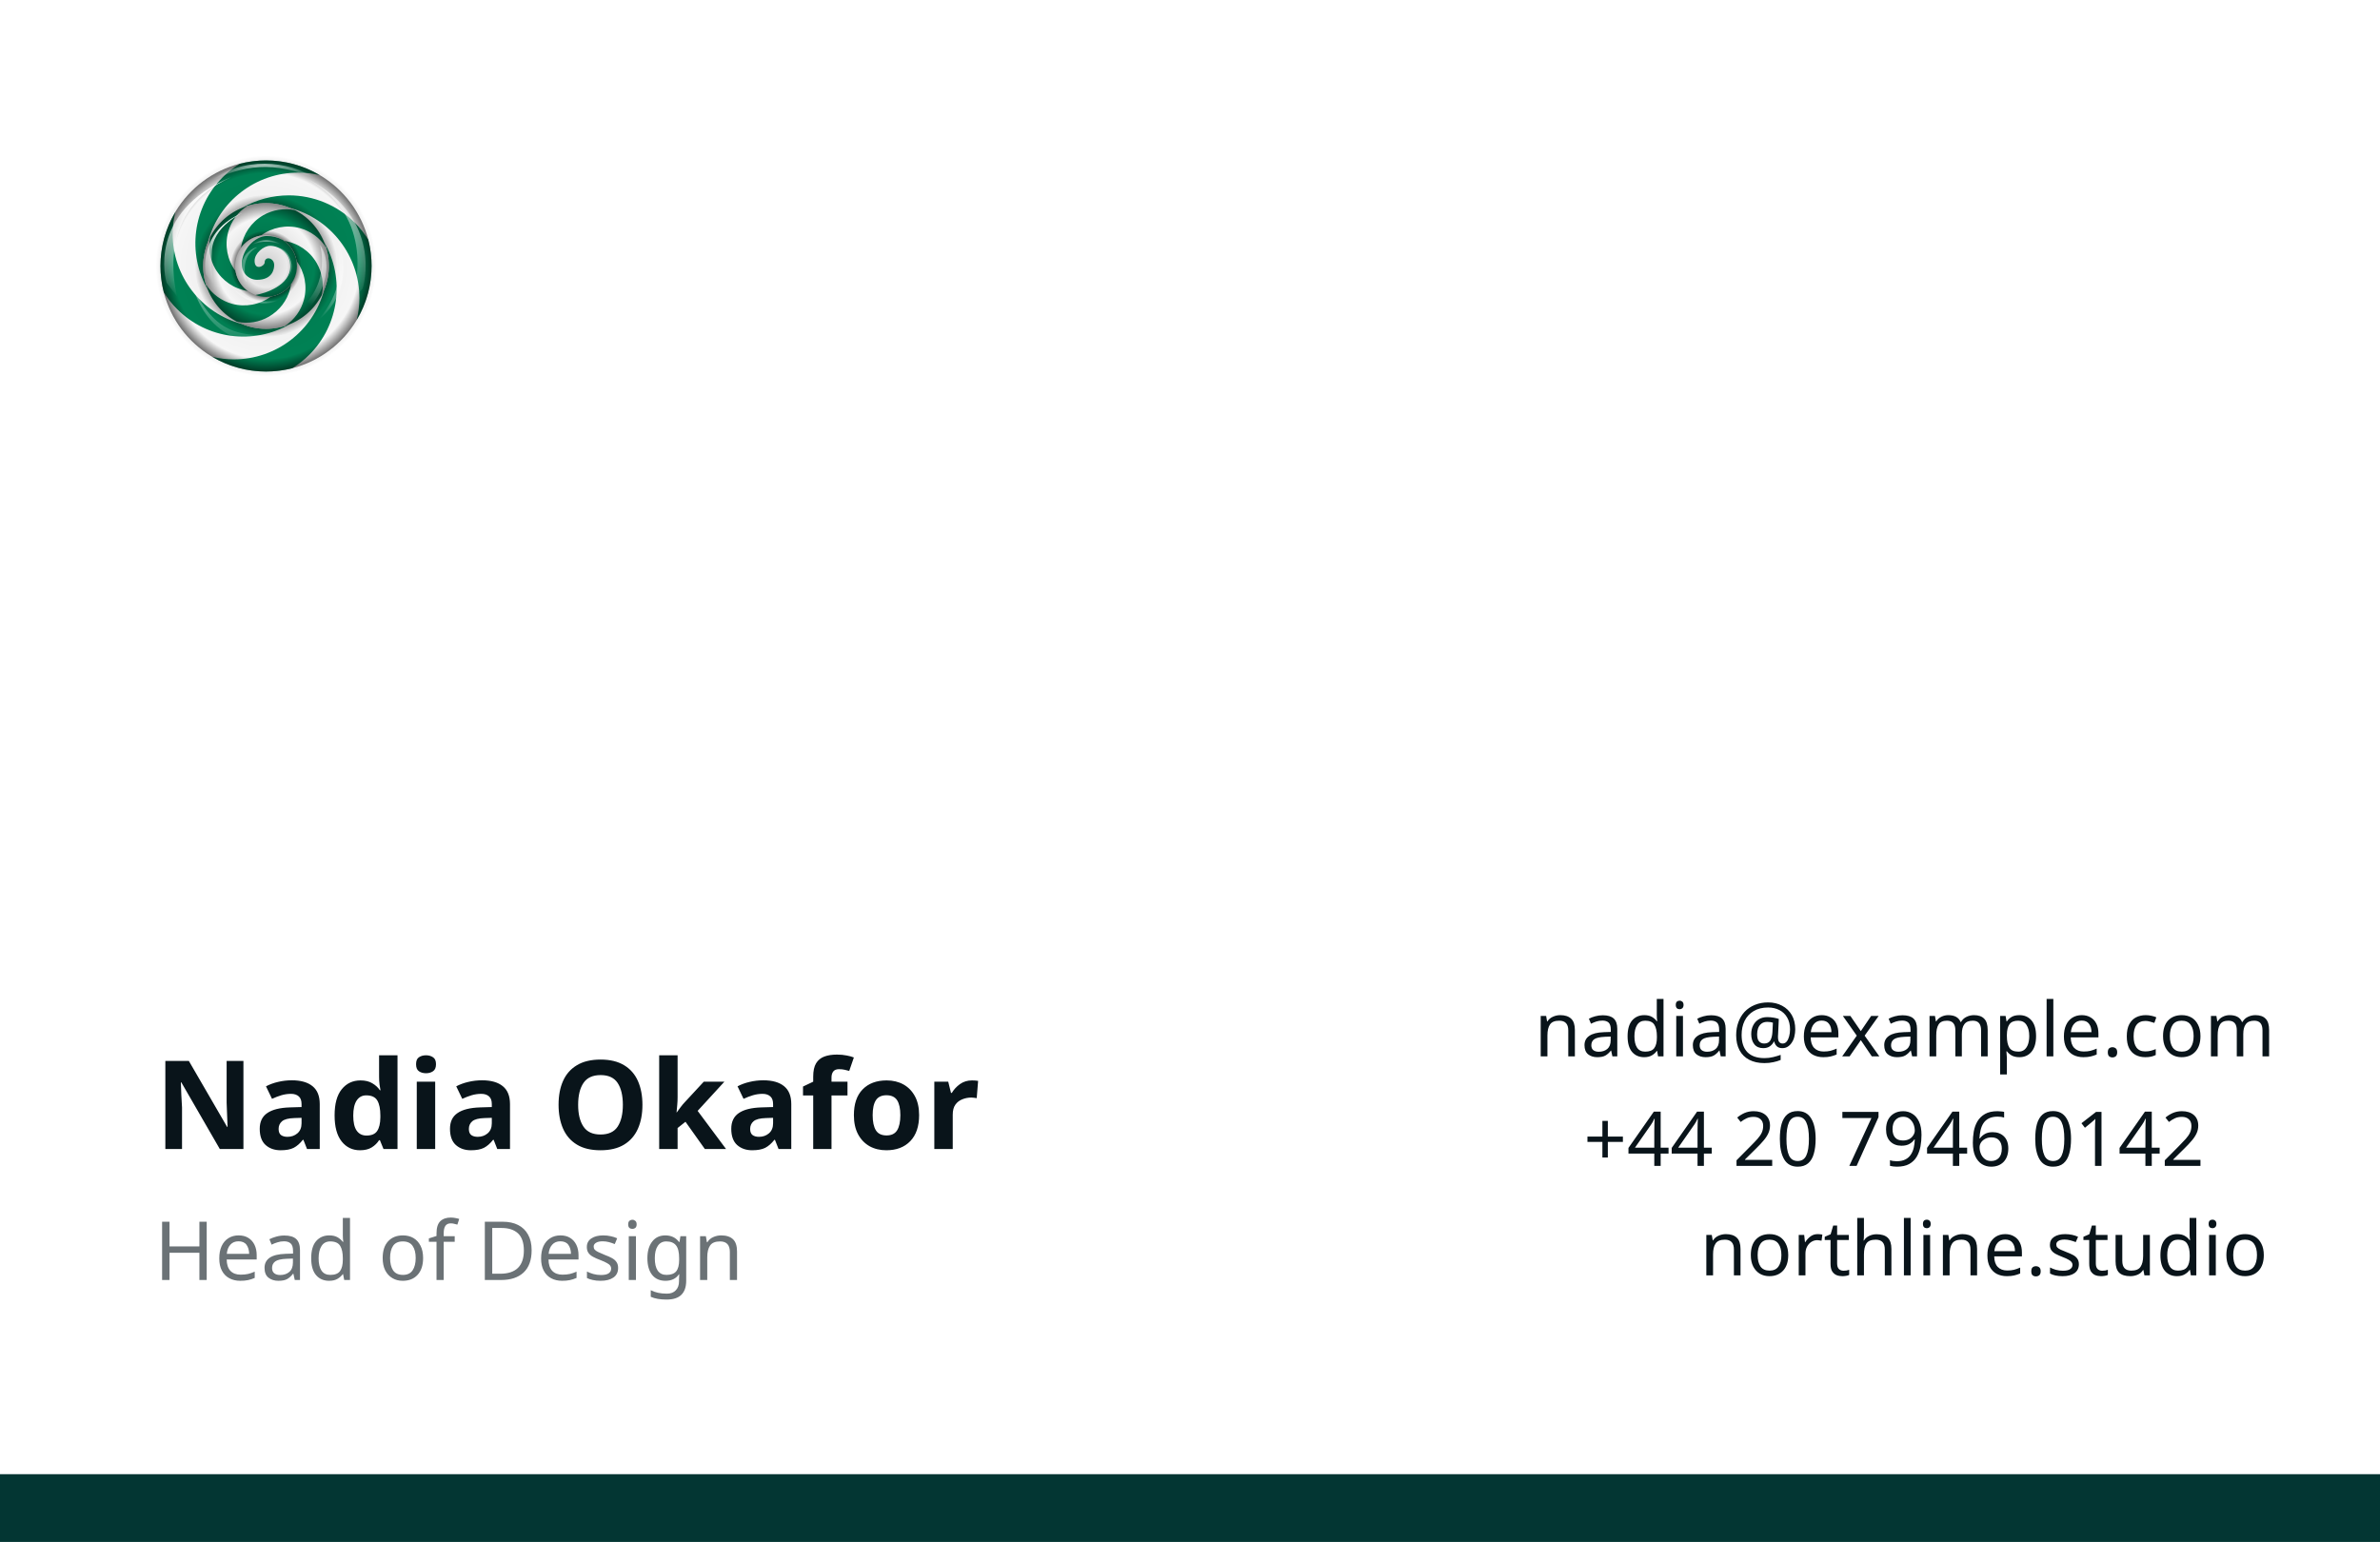
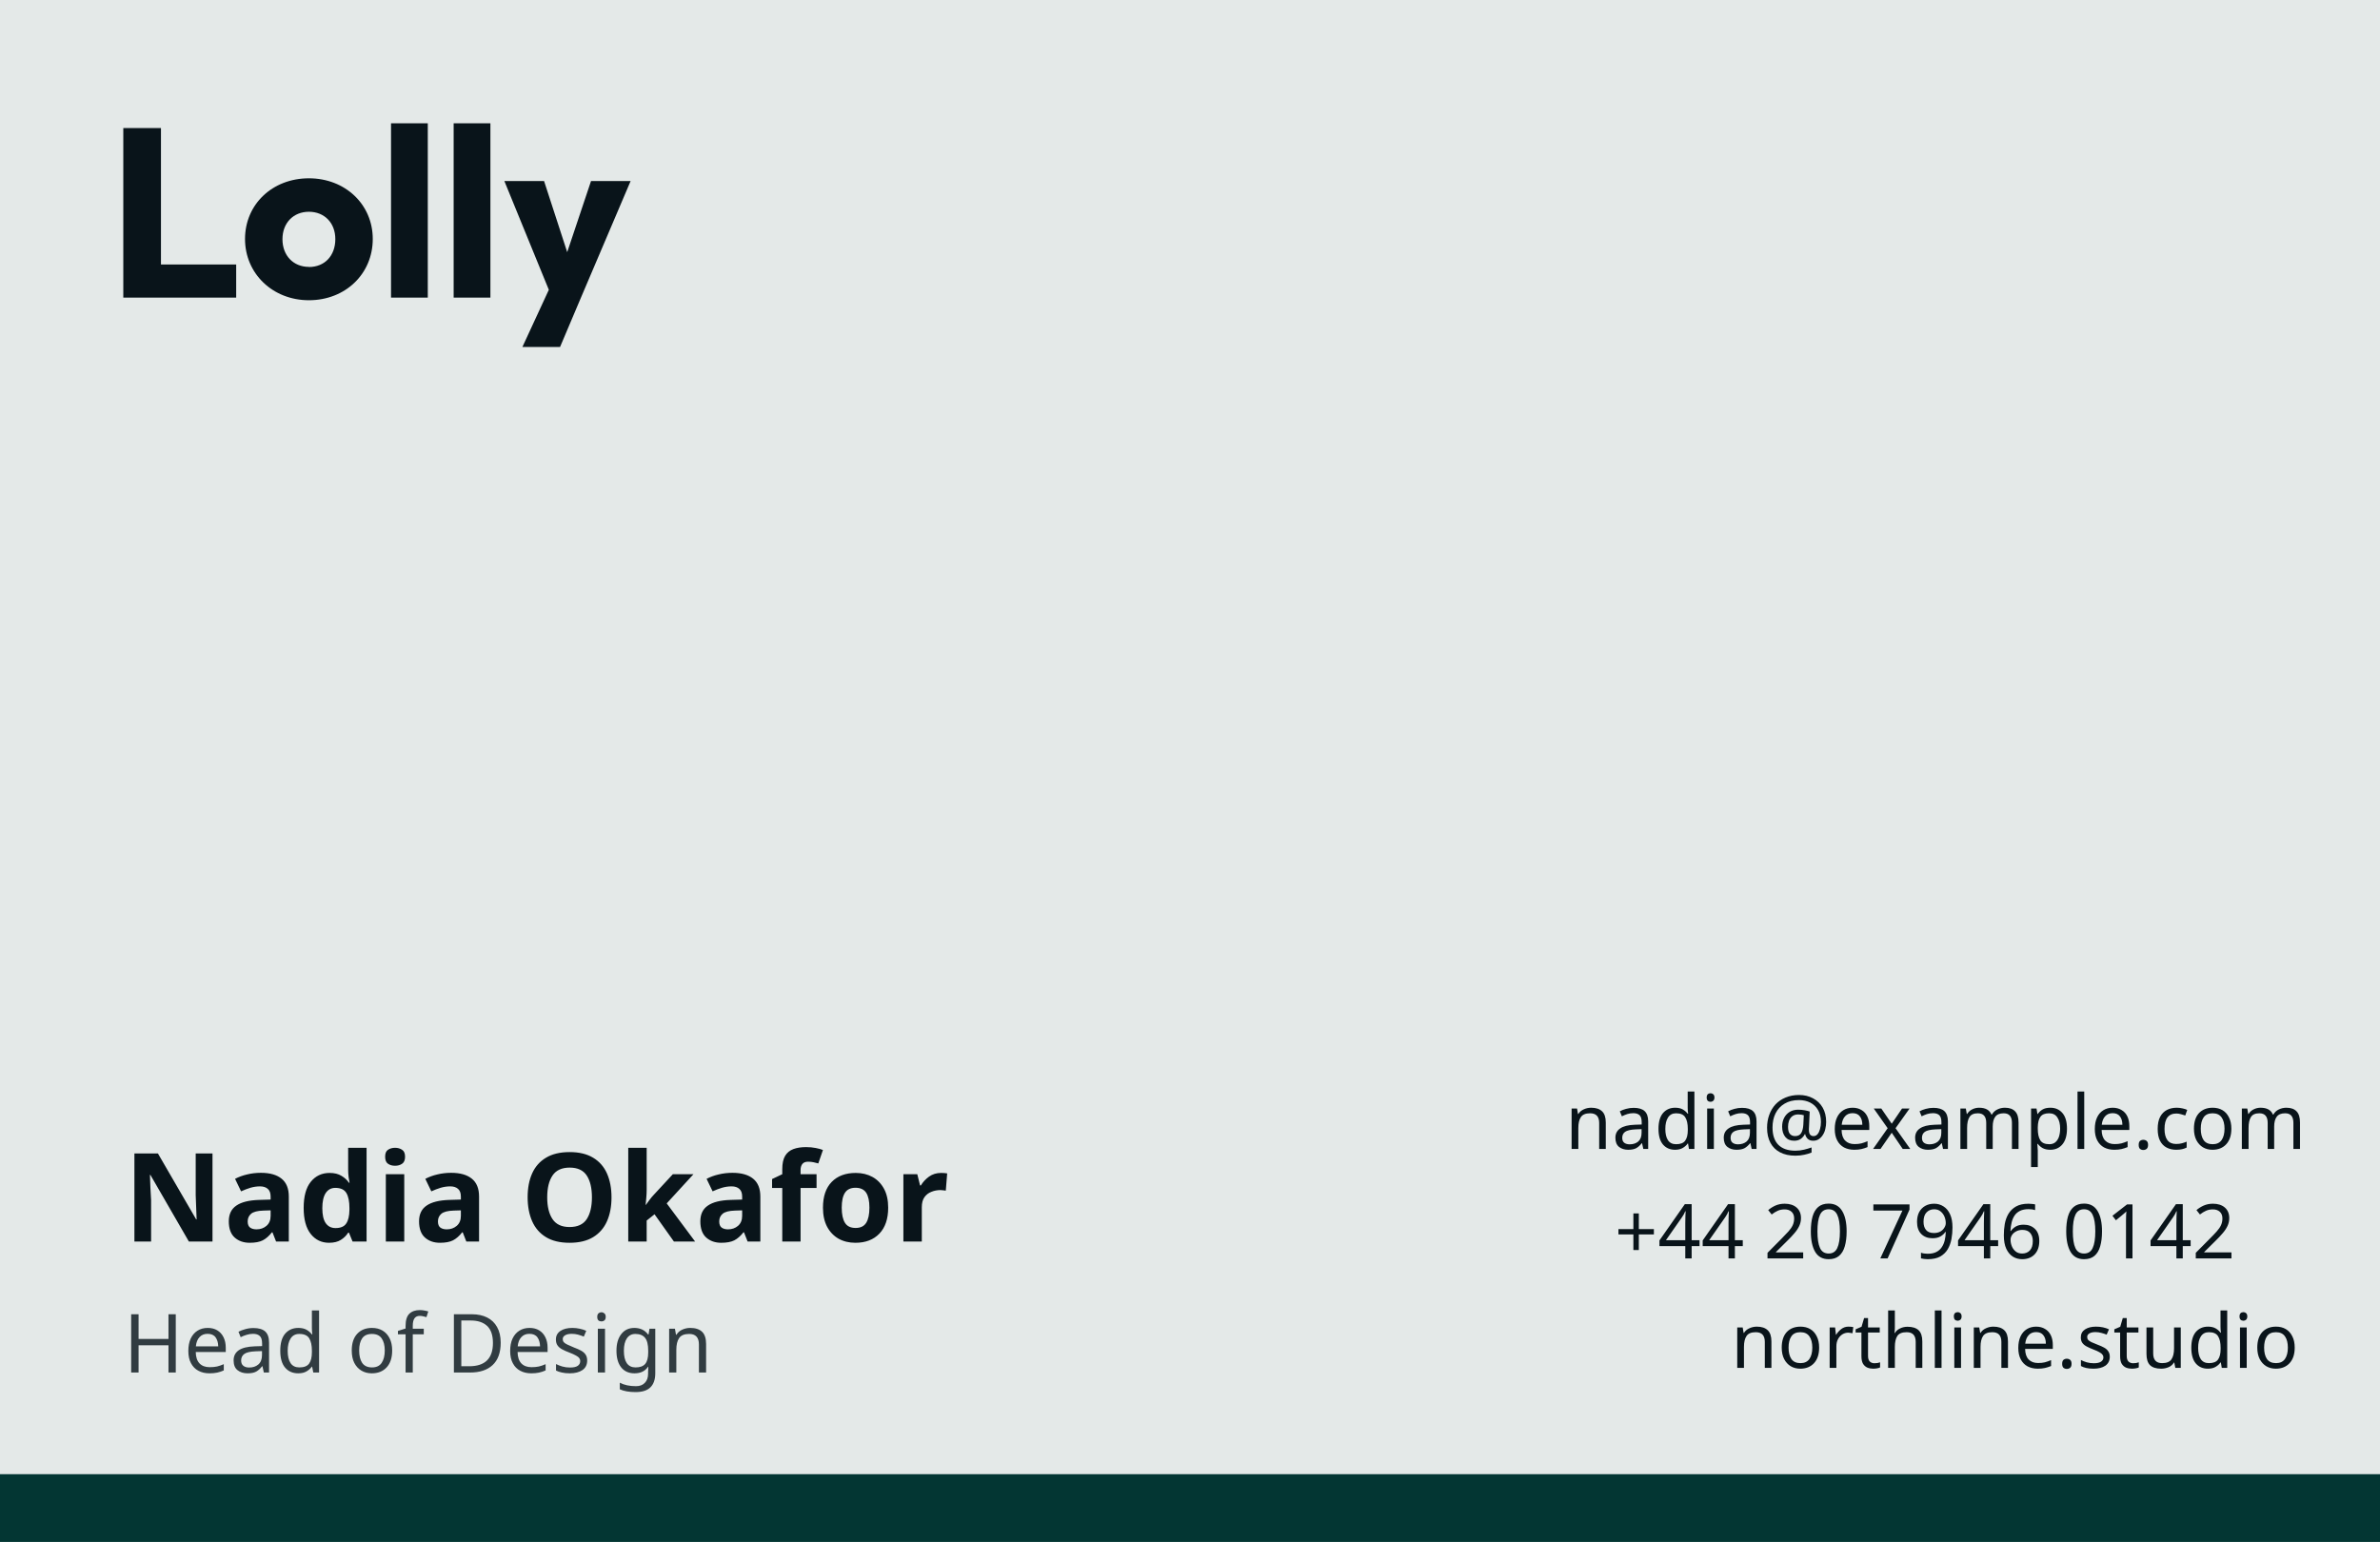
<svg xmlns="http://www.w3.org/2000/svg" width="321" height="208" viewBox="0 0 321 208">
-   <path fill="#fff" d="M0 0h321v208H0z" />
-   <svg id="svg46" width="30.16" height="30.16" x="20.8" y="20.8" preserveAspectRatio="xMinYMid meet" style="animation:go 3s ease infinite" viewBox="0 0 285.75 285.75">
-     <defs id="ixlzx9t-defs23">
-       <radialGradient id="ixlzx9t-k" cx="880.76" cy="708.56" r="30.66" fx="880.76" fy="708.56" gradientTransform="matrix(4.6 0 0 4.6 -3908.59 -3116.5)" gradientUnits="userSpaceOnUse" href="#ixlzx9t-a" />
-       <radialGradient id="ixlzx9t-l" cx="880.76" cy="708.56" r="104.65" fx="880.76" fy="708.56" gradientTransform="translate(-992.34 -770.4)scale(1.289)" gradientUnits="userSpaceOnUse" href="#ixlzx9t-b" />
-       <radialGradient id="ixlzx9t-m" cx="880.76" cy="708.56" r="30.66" fx="880.76" fy="708.56" gradientTransform="translate(-2464.8 -1954.99)scale(2.9607)" gradientUnits="userSpaceOnUse" href="#ixlzx9t-a" />
-       <radialGradient id="ixlzx9t-n" cx="880.76" cy="708.56" r="62.32" fx="880.76" fy="708.56" gradientTransform="translate(-992.34 -770.4)scale(1.289)" gradientUnits="userSpaceOnUse" href="#ixlzx9t-c" />
-       <radialGradient id="ixlzx9t-o" cx="880.76" cy="708.56" r="30.66" fx="880.76" fy="708.56" gradientTransform="translate(-1162.5 -907.29)scale(1.4821)" gradientUnits="userSpaceOnUse" href="#ixlzx9t-a" />
-       <radialGradient id="ixlzx9t-p" cx="880.76" cy="708.56" r="30.66" fx="880.76" fy="708.56" gradientTransform="translate(-992.34 -770.4)scale(1.289)" gradientUnits="userSpaceOnUse" href="#ixlzx9t-d" />
-       <radialGradient id="ixlzx9t-q" cx="185.5" cy="140.06" r="21.96" gradientTransform="rotate(-14.94 -306.8 345.3)scale(1.0634 1.922)" gradientUnits="userSpaceOnUse" href="#ixlzx9t-e" />
-       <radialGradient id="ixlzx9t-r" cx="134.04" cy="55.69" r="44.62" gradientTransform="matrix(.4818 0 0 .201 78.4 99.88)" gradientUnits="userSpaceOnUse" href="#ixlzx9t-f" />
-       <radialGradient id="ixlzx9t-D" cx="133.58" cy="55.41" r="44.62" fx="107821.34" fy="29802.45" gradientTransform="rotate(-23.4 448 157.84)scale(2.2443 .8593)" gradientUnits="userSpaceOnUse" href="#ixlzx9t-g" />
-       <radialGradient id="ixlzx9t-x" cx="134.04" cy="55.69" r="44.62" gradientTransform="rotate(105.09 157.87 118.13)scale(1.3426 .5601)" gradientUnits="userSpaceOnUse" href="#ixlzx9t-f" />
-       <radialGradient id="ixlzx9t-A" cx="134.04" cy="55.69" r="44.62" gradientTransform="matrix(1.6527 0 0 .6895 -82.3 -22.22)" gradientUnits="userSpaceOnUse" href="#ixlzx9t-h" />
-       <radialGradient id="ixlzx9t-h" cx="134.04" cy="55.69" r="44.62" gradientTransform="matrix(3.3089 0 0 1.3804 -177.03 -56.74)" gradientUnits="userSpaceOnUse">
-         <stop id="ixlzx9t-stop1" offset=".12" stop-color="#fff" />
-         <stop id="ixlzx9t-stop2" offset="1" stop-color="#fff" stop-opacity="0" />
-       </radialGradient>
-       <radialGradient id="ixlzx9t-B" cx="134.04" cy="55.69" r="44.62" gradientTransform="matrix(-.7845 -.2551 .0877 -.3972 226.55 242.4)" gradientUnits="userSpaceOnUse" href="#ixlzx9t-f" />
-       <radialGradient id="ixlzx9t-C" cx="142.79" cy="98.64" r="44.62" gradientTransform="matrix(-2.6758 -.8841 .2991 -1.3766 432.77 441.77)" gradientUnits="userSpaceOnUse" href="#ixlzx9t-f" />
-       <radialGradient id="ixlzx9t-v" cx="133.58" cy="55.41" r="44.62" fx="107821.34" fy="29802.45" gradientTransform="rotate(-23.4 448 157.84)scale(2.2443 .8593)" gradientUnits="userSpaceOnUse" href="#ixlzx9t-g" />
-       <linearGradient id="ixlzx9t-a">
-         <stop id="ixlzx9t-stop3" offset="0" stop-opacity=".69" />
-         <stop id="ixlzx9t-stop4" offset=".84" stop-opacity=".67" />
-         <stop id="ixlzx9t-stop5" offset="1" stop-opacity="0" />
-       </linearGradient>
-       <linearGradient id="ixlzx9t-b">
-         <stop id="ixlzx9t-stop6" offset="0" stop-color="#e3e3e3" />
-         <stop id="ixlzx9t-stop7" offset=".88" stop-color="#f6f6f6" />
-         <stop id="ixlzx9t-stop8" offset="1" stop-color="#6f6f6f" />
-       </linearGradient>
-       <linearGradient id="ixlzx9t-c">
-         <stop id="ixlzx9t-stop9" offset="0" stop-color="#cacaca" />
-         <stop id="ixlzx9t-stop10" offset=".77" stop-color="#f6f6f6" />
-         <stop id="ixlzx9t-stop11" offset="1" stop-color="#858585" />
-       </linearGradient>
-       <linearGradient id="ixlzx9t-d">
-         <stop id="ixlzx9t-stop12" offset="0" stop-color="#cacaca" />
-         <stop id="ixlzx9t-stop13" offset=".69" stop-color="#eaeaea" />
-         <stop id="ixlzx9t-stop14" offset="1" stop-color="#a6a6a6" />
-       </linearGradient>
-       <linearGradient id="ixlzx9t-e">
-         <stop id="ixlzx9t-stop15" offset=".48" stop-color="#fff" stop-opacity="0" />
-         <stop id="ixlzx9t-stop16" offset=".65" stop-color="#fff" />
-       </linearGradient>
-       <linearGradient id="ixlzx9t-f">
-         <stop id="ixlzx9t-stop17" offset="0" stop-color="#fff" />
-         <stop id="ixlzx9t-stop18" offset="1" stop-color="#fff" stop-opacity="0" />
-       </linearGradient>
-       <linearGradient id="ixlzx9t-s" x1="-19.28" x2="-19.28" y1="48.71" y2="208.86" gradientTransform="translate(139.6 112.18)" gradientUnits="userSpaceOnUse" href="#ixlzx9t-f" />
-       <linearGradient id="ixlzx9t-u" x1="297.63" x2="450.18" y1="324.62" y2="154.15" gradientTransform="translate(12.44 11.85)scale(.4785)" gradientUnits="userSpaceOnUse" href="#ixlzx9t-j" />
-       <linearGradient id="ixlzx9t-j">
-         <stop id="ixlzx9t-stop19" offset=".09" stop-color="#fff" stop-opacity="0" />
-         <stop id="ixlzx9t-stop20" offset=".55" stop-color="#fff" />
-       </linearGradient>
-       <linearGradient id="ixlzx9t-g">
-         <stop id="ixlzx9t-stop21" offset=".31" stop-color="#fff" />
-         <stop id="ixlzx9t-stop22" offset="1" stop-color="#fff" stop-opacity="0" />
-       </linearGradient>
-       <linearGradient id="ixlzx9t-y" x1="-33.37" x2="-19.28" y1="49.63" y2="208.86" gradientUnits="userSpaceOnUse" href="#ixlzx9t-f" />
-       <linearGradient id="ixlzx9t-z" x1="-19.28" x2="-19.28" y1="48.71" y2="208.86" gradientUnits="userSpaceOnUse" href="#ixlzx9t-f" />
-       <filter id="ixlzx9t-t" width="1.02" height="1.01" x="-.01" y="-.01" color-interpolation-filters="sRGB">
-         <feGaussianBlur id="ixlzx9t-feGaussianBlur22" stdDeviation=".38" />
-       </filter>
-       <filter id="ixlzx9t-w" width="1.02" height="1.12" x="-.01" y="-.06" color-interpolation-filters="sRGB">
-         <feGaussianBlur id="ixlzx9t-feGaussianBlur23" stdDeviation=".71" />
-       </filter>
-     </defs>
-     <g id="ixlzx9t-g45">
-       <path id="ixlzx9t-path23" fill="url(#ixlzx9t-k)" d="M142.88 1.82a141.06 141.06 0 0 1 141.05 141.05 141.06 141.06 0 0 1-141.05 141.06A141.06 141.06 0 0 1 1.82 142.87 141.06 141.06 0 0 1 142.88 1.82" opacity=".3" />
-       <g id="ixlzx9t-g25" style="transform-origin:50% 50%;transform-box:fill-box;animation:lolly-spin 3s linear infinite">
-         <path id="ixlzx9t-path24" fill="url(#ixlzx9t-l)" d="M142.88 7.99A134.9 134.9 0 0 0 7.99 142.87a134.9 134.9 0 0 0 134.89 134.89 134.9 134.9 0 0 0 134.88-134.89A134.9 134.9 0 0 0 142.88 8" />
-         <path id="ixlzx9t-path25" fill="#008657" d="M142.88 7.99a135 135 0 0 0-33.6 4.25 119 119 0 0 0-21.71 17.17A119.34 119.34 0 0 0 68.6 173.46a80 80 0 0 1-6.05-30.59 80 80 0 0 1 6.18-30.9A119.34 119.34 0 0 1 184 23.53a119 119 0 0 1 27.49 3.21A135 135 0 0 0 142.88 8m29.08 44.62a119.3 119.3 0 0 0-59.6 15.96 80 80 0 0 1 30.52-6.02 80 80 0 0 1 30.87 6.18A119.34 119.34 0 0 1 262.22 184a119 119 0 0 1-3.45 27.74 135 135 0 0 0 19-68.87 135 135 0 0 0-4.26-33.6 119 119 0 0 0-17.17-21.7 119.3 119.3 0 0 0-84.39-34.96M26.98 74.01a135 135 0 0 0-19 68.86 135 135 0 0 0 4.26 33.6 119 119 0 0 0 17.17 21.71 119.34 119.34 0 0 0 143.98 19 80 80 0 0 1-30.51 6.02 80 80 0 0 1-30.9-6.18 119.34 119.34 0 0 1-88.45-115.27 119 119 0 0 1 3.44-27.73m190.18 38.27a80 80 0 0 1 6.05 30.58 80 80 0 0 1-6.18 30.9 119.34 119.34 0 0 1-115.27 88.45 119 119 0 0 1-27.5-3.22 135 135 0 0 0 68.63 18.76 135 135 0 0 0 33.6-4.25 119 119 0 0 0 21.7-17.17 119.34 119.34 0 0 0 18.97-144.05" style="mix-blend-mode:multiply" />
-       </g>
-       <path id="ixlzx9t-path26" fill="url(#ixlzx9t-m)" d="M142.88 52.08a90.8 90.8 0 0 1 90.79 90.8 90.8 90.8 0 0 1-90.8 90.79 90.8 90.8 0 0 1-90.79-90.8 90.8 90.8 0 0 1 90.8-90.79" opacity=".6" />
-       <g id="ixlzx9t-g28" style="transform-origin:50% 50%;transform-box:fill-box;animation:lolly-spin 6s linear infinite">
-         <path id="ixlzx9t-path27" fill="url(#ixlzx9t-n)" d="M220.46 163.67a80.33 80.33 0 0 1-98.37 56.8 80.33 80.33 0 0 1-56.8-98.38 80.33 80.33 0 0 1 98.38-56.8 80.33 80.33 0 0 1 56.8 98.38" />
-         <path id="ixlzx9t-path28" fill="#008657" d="M214.19 179.85a58 58 0 0 0-6.56-40.72 58 58 0 0 0-41.68-28.35 39.5 39.5 0 0 1 15.93 25.73 58 58 0 0 1 9.43 49.5 58 58 0 0 1-24.16 33.44 80.3 80.3 0 0 0 47.04-39.6m5.27-60.87a80.3 80.3 0 0 0-39.61-47.42 58 58 0 0 0-40.72 6.56 58 58 0 0 0-28.22 41.5 39.5 39.5 0 0 1 25.62-15.7A58 58 0 0 1 186 94.43a58 58 0 0 1 33.45 24.54m-45.84 53.46a58 58 0 0 0 1.31-6.45 39.5 39.5 0 0 1-25.71 15.85 58 58 0 0 1-49.48 9.47 58 58 0 0 1-33.45-24.54 80.3 80.3 0 0 0 39.6 47.42 58 58 0 0 0 40.73-6.56 58 58 0 0 0 27-35.2zm-54 2.4a39.5 39.5 0 0 1-15.75-25.59 58 58 0 0 1-9.43-49.51 58 58 0 0 1 24.51-33.54 80.3 80.3 0 0 0-47.38 39.7 58 58 0 0 0 6.56 40.72 58 58 0 0 0 41.5 28.22z" style="mix-blend-mode:multiply" />
-       </g>
-       <path id="ixlzx9t-path29" fill="url(#ixlzx9t-o)" fill-opacity=".8" d="M142.88 97.43a45.45 45.45 0 0 1 45.44 45.44 45.45 45.45 0 0 1-45.44 45.45 45.45 45.45 0 0 1-45.45-45.45 45.45 45.45 0 0 1 45.45-45.44" />
-       <g id="ixlzx9t-g31" style="transform-origin:50% 50%;transform-box:fill-box;animation:lolly-spin 9s linear infinite">
-         <path id="ixlzx9t-path30" fill="url(#ixlzx9t-p)" d="M142.88 103.35a39.53 39.53 0 0 1 39.52 39.52 39.53 39.53 0 0 1-39.52 39.53 39.53 39.53 0 0 1-39.53-39.53 39.53 39.53 0 0 1 39.53-39.52" />
-         <path id="ixlzx9t-path31" fill="#008657" d="M143.84 104.58c-14.54 0-31.6 16.58-31.93 35.53a19.66 19.66 0 0 0 19.46 20.42c20.16 0 21.92-14.15 21.92-18.85 0-9.61-12.16-11.82-12.16-3.21 0 4.67-12.85 10.84-12.85-2.18 0-9.75 11.54-19.21 19.75-19.21 11.8 0 25.84 8.95 25.84 26.75 0 23.82-31.73 33.97-44.53 36.18a40 40 0 0 0 13.54 2.39 39.53 39.53 0 0 0 39.52-39.53 39.5 39.5 0 0 0-18.32-33.34 42.5 42.5 0 0 0-20.24-4.95" style="mix-blend-mode:multiply" />
-       </g>
-       <g id="ixlzx9t-g44">
-         <path id="ixlzx9t-path32" fill="#fff" fill-opacity=".44" d="M131.58 119.01c-17.62 8.8-18.47 29.11-12.98 44.17 0 0-6.74-2.24-6.74-20.47 0-15.5 15.4-23.7 19.72-23.7" opacity=".68" />
-         <path id="ixlzx9t-path33" fill="url(#ixlzx9t-q)" d="M158.3 119.81c13.9 0 24 26.72 12.14 37.5 8.83-21.55-7.67-34.6-12.15-37.5" opacity=".49" />
-         <path id="ixlzx9t-path34" fill="url(#ixlzx9t-r)" fill-opacity=".44" d="M163.05 115.7s-8.27-5.92-19.91-5.92-19.9 6.76-19.9 6.76 10.48-4.76 19.9-4.76c9.43 0 19.91 3.93 19.91 3.93" />
-         <path id="ixlzx9t-path35" fill="url(#ixlzx9t-s)" d="M212.74 130.59C89.54 181.8 110.3 292.97 112.59 296.94l21.56 27.29c-10.16-43.14-6.36-62.05-6.36-85.5 0-72.01 84.94-108.14 84.94-108.14z" filter="url(#ixlzx9t-t)" transform="translate(12.44 11.85)scale(.4785)" />
-         <path id="ixlzx9t-path36" fill="url(#ixlzx9t-u)" d="M211.99 115.97c23.41 34.16-6.33 95.69-57.13 102.42 65.73-31 62.2-80.72 57.13-102.42" opacity=".49" />
-         <path id="ixlzx9t-path37" fill="url(#ixlzx9t-v)" fill-opacity=".44" d="M355.01 135.56c-45.94-31.36-119.43-36.01-170.26 3.57 50.94-25.56 101.02-34.34 170.26-3.57" filter="url(#ixlzx9t-w)" transform="translate(12.44 11.85)scale(.4785)" />
-         <path id="ixlzx9t-path38" fill="url(#ixlzx9t-x)" fill-opacity=".44" d="M209.04 212.75c32.28-25.97 43.19-68.53 21.88-109.08 9.56 43.27 9.76 71-21.88 109.08" />
-         <path id="ixlzx9t-path39" fill="url(#ixlzx9t-y)" d="M67.32 28.2C-55.88 79.45-29.29 180.79-27 184.76l15.13 19.63c-4.35-18.48-29.27-128.3 79.2-176.17" filter="url(#ixlzx9t-t)" transform="translate(39.46 5.44)scale(.8626)" />
-         <path id="ixlzx9t-path40" fill="url(#ixlzx9t-z)" d="M73.14 18.4C-50.06 69.63-29.3 180.8-27 184.77l15.14 19.63c-4.36-18.49-26.82-135.03 85-185.98Z" filter="url(#ixlzx9t-t)" opacity=".58" transform="rotate(-175.18 128.86 5.82)scale(.8043 -.8043)" />
-         <path id="ixlzx9t-path41" fill="url(#ixlzx9t-A)" fill-opacity=".6" d="M208.09 32.07c-36.86-25.15-95.82-28.89-136.6 2.87 40.87-20.51 81.05-27.55 136.6-2.87" />
-         <path id="ixlzx9t-path42" fill="url(#ixlzx9t-B)" fill-opacity=".44" d="M95.6 166.3c14.3 20.19 41.82 31.44 65.21 19.44-22 5.5-41.98 3.36-65.2-19.43" />
-         <path id="ixlzx9t-path43" fill="url(#ixlzx9t-C)" fill-opacity=".44" d="M48.52 167.45c20.16 66.68 72.78 86.51 134.4 63.66-66.2 1.17-101.82 7.33-134.4-63.66" />
-         <path id="ixlzx9t-path44" fill="url(#ixlzx9t-D)" fill-opacity=".44" d="M355.01 135.56c-45.94-31.36-119.43-36.01-170.26 3.57 50.94-25.56 101.02-34.34 170.26-3.57" filter="url(#ixlzx9t-w)" transform="translate(12.44 11.85)scale(.4785)" />
-       </g>
-     </g>
-     <style id="ixlzx9t-style46">@keyframes lolly-spin{to{transform:rotate(360deg)}}@keyframes go{0%,to{filter:hue-rotate(15deg)}50%{filter:hue-rotate(-15deg)}}</style>
+   <path fill="#e4e9e8" d="M0 0h321v208H0z" />
+   <svg width="68.44" height="30.16" x="16.63" y="16.63" preserveAspectRatio="xMinYMid meet" viewBox="0 0 44.73 19.71">
+     <path fill="#09141a" d="M0 15.37h9.95v-2.92H3.32V.42H0Zm16.36.23c3.22 0 5.63-2.33 5.63-5.4 0-3.05-2.43-5.35-5.63-5.35-3.22 0-5.63 2.3-5.63 5.35s2.44 5.4 5.63 5.4m0-2.94c-1.37 0-2.33-1-2.33-2.44S15 7.8 16.36 7.8s2.33.97 2.33 2.41c0 1.46-.93 2.46-2.33 2.46m7.24 2.7h3.24V0H23.6zm5.52 0h3.24V0h-3.24zm6.06 4.35h3.32l1.82-4.3 4.4-10.33h-3.49l-2.1 6.27-2.04-6.27h-3.5l3.92 9.59z" />
  </svg>
-   <text x="20.8" y="142.08" fill="#09141a" dominant-baseline="text-before-edge" font-family="SUSE, ui-sans-serif, system-ui, sans-serif" font-size="16.64" font-weight="600">Nadia Okafor</text>
-   <text x="20.8" y="164.11" fill="#6b7276" dominant-baseline="text-before-edge" font-family="SUSE, ui-sans-serif, system-ui, sans-serif" font-size="11.02" font-weight="400">Head of Design</text>
-   <text x="206.94" y="134.59" fill="#09141a" dominant-baseline="text-before-edge" font-family="SUSE, ui-sans-serif, system-ui, sans-serif" font-size="10.19" font-weight="400">nadia@example.com</text>
-   <text x="213.59" y="149.36" fill="#09141a" dominant-baseline="text-before-edge" font-family="SUSE, ui-sans-serif, system-ui, sans-serif" font-size="10.19" font-weight="400">+44 20 7946 0142</text>
-   <text x="229.28" y="164.13" fill="#09141a" dominant-baseline="text-before-edge" font-family="SUSE, ui-sans-serif, system-ui, sans-serif" font-size="10.19" font-weight="400">northline.studio</text>
+   <text x="16.63" y="154.56" fill="#09141a" dominant-baseline="text-before-edge" font-family="SUSE, ui-sans-serif, system-ui, sans-serif" font-size="16.64" font-weight="600">Nadia Okafor</text>
+   <text x="16.63" y="176.59" fill="#313c41" dominant-baseline="text-before-edge" font-family="SUSE, ui-sans-serif, system-ui, sans-serif" font-size="11.02" font-weight="400">Head of Design</text>
+   <text x="211.11" y="147.08" fill="#09141a" dominant-baseline="text-before-edge" font-family="SUSE, ui-sans-serif, system-ui, sans-serif" font-size="10.19" font-weight="400">nadia@example.com</text>
+   <text x="217.77" y="161.84" fill="#09141a" dominant-baseline="text-before-edge" font-family="SUSE, ui-sans-serif, system-ui, sans-serif" font-size="10.19" font-weight="400">+44 20 7946 0142</text>
+   <text x="233.45" y="176.61" fill="#09141a" dominant-baseline="text-before-edge" font-family="SUSE, ui-sans-serif, system-ui, sans-serif" font-size="10.19" font-weight="400">northline.studio</text>
  <path fill="#033633" d="M0 198.86h321V208H0z" />
</svg>
